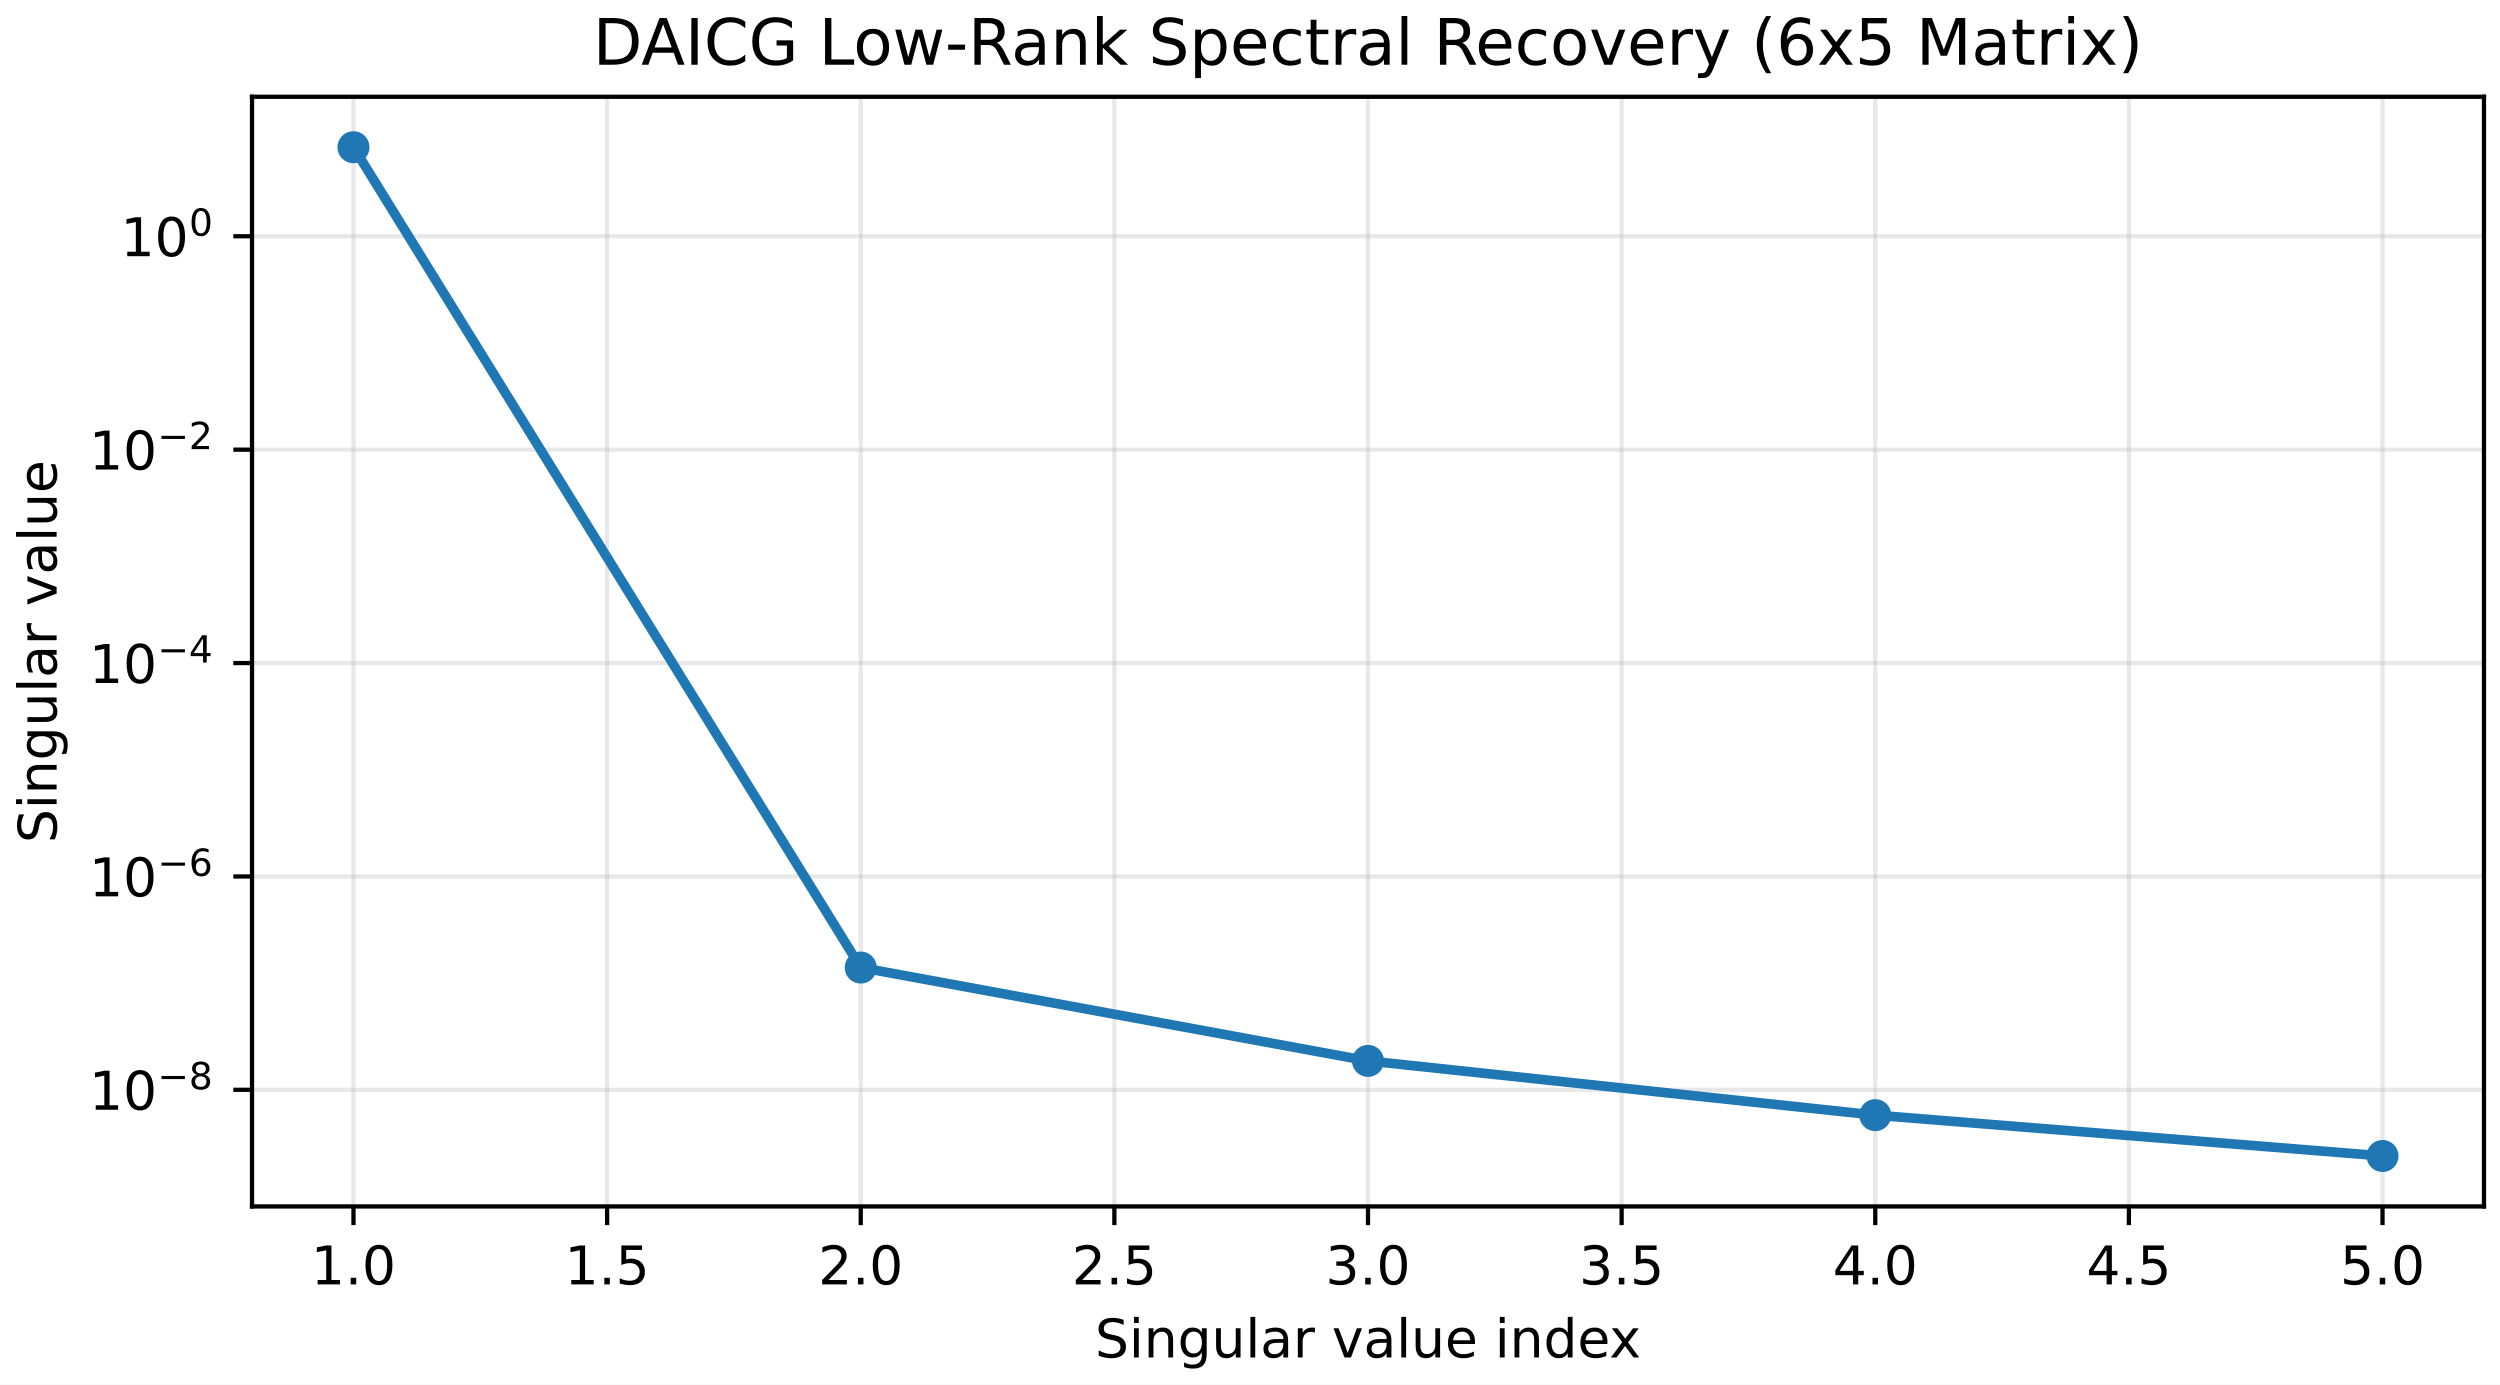
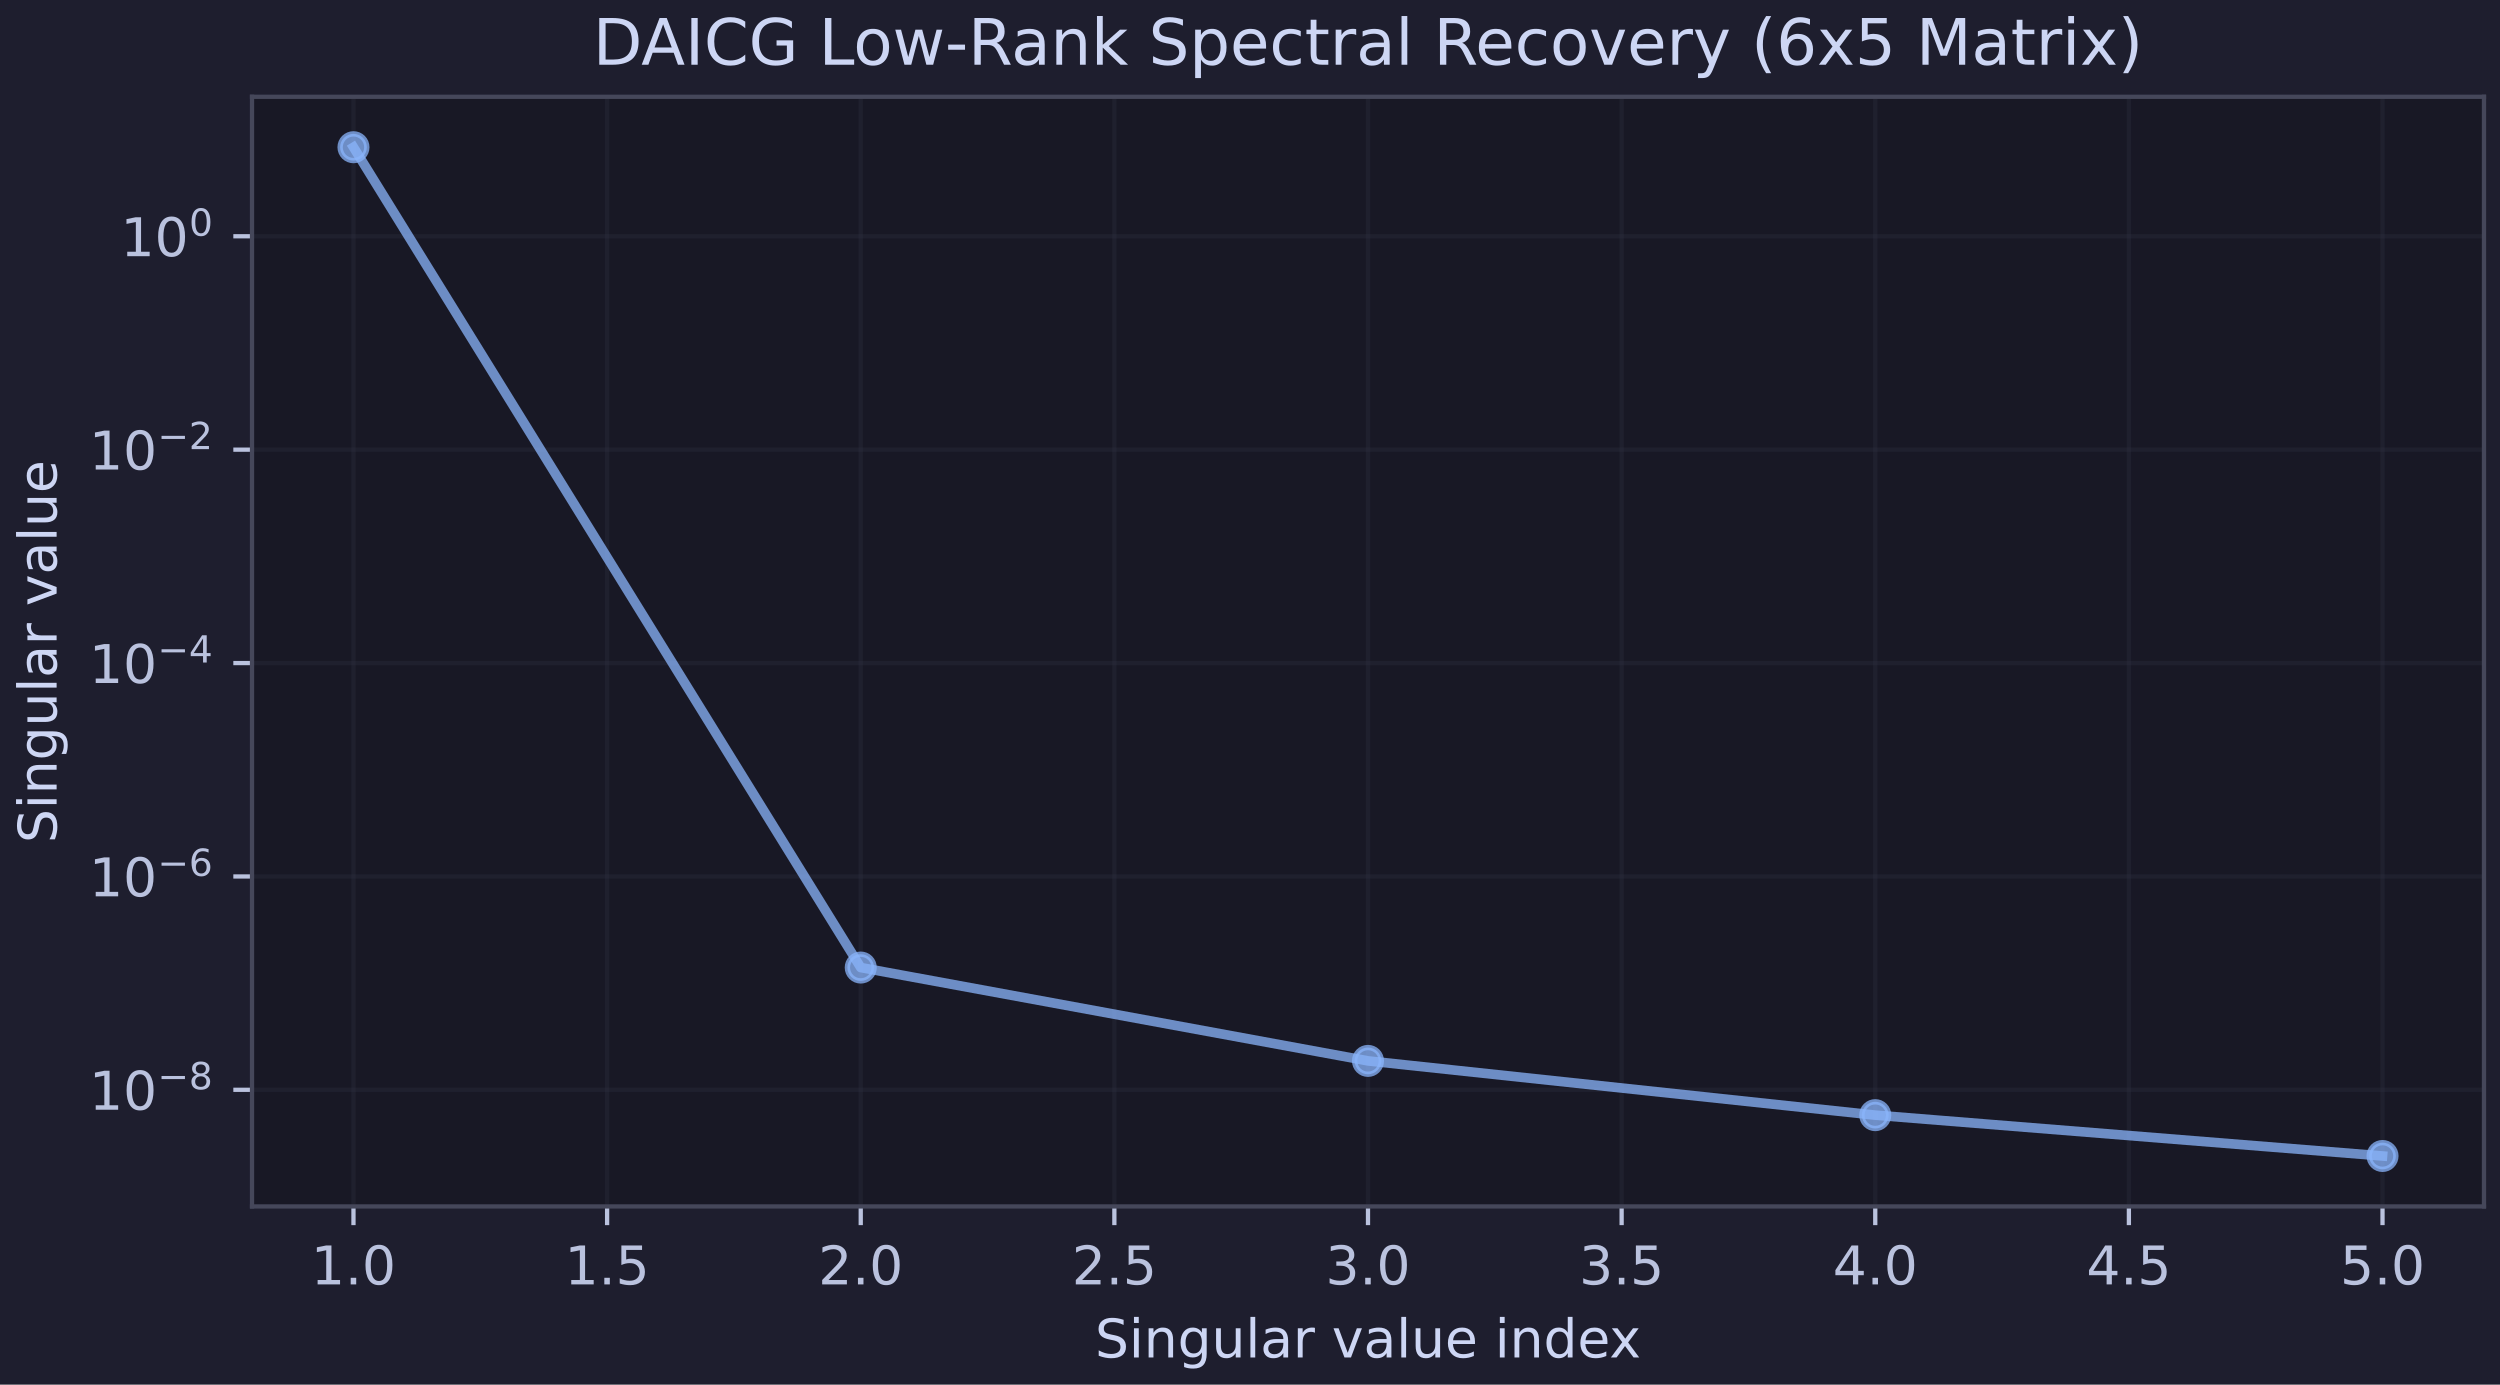
<svg xmlns="http://www.w3.org/2000/svg" xmlns:xlink="http://www.w3.org/1999/xlink" height="259.2pt" version="1.1" viewBox="0 0 468 259.2" width="468pt">
  <defs>
    <style type="text/css">*{stroke-linecap:butt;stroke-linejoin:round;}</style>
  </defs>
  <g id="figure_1">
    <g id="patch_1">
-       <path d="M 0 259.2  L 468 259.2  L 468 0  L 0 0  z " style="fill:#ffffff;" />
+       <path d="M 0 259.2  L 468 259.2  L 468 0  L 0 0  z " style="fill:#1e1e2e;" />
    </g>
    <g id="axes_1">
      <g id="patch_2">
-         <path d="M 47.178 225.844  L 465 225.844  L 465 18.118  L 47.178 18.118  z " style="fill:#ffffff;" />
+         <path d="M 47.178 225.844  L 465 225.844  L 465 18.118  L 47.178 18.118  z " style="fill:#181825;" />
      </g>
      <g id="matplotlib.axis_1">
        <g id="xtick_1">
          <g id="line2d_1">
-             <path clip-path="url(#p3e6b0ea0ad)" d="M 66.17 225.844  L 66.17 18.118  " style="fill:none;stroke:#b0b0b0;stroke-linecap:square;stroke-opacity:0.3;stroke-width:0.8;" />
+             <path clip-path="url(#pea6da56982)" d="M 66.17 225.844  L 66.17 18.118  " style="fill:none;stroke:#313244;stroke-linecap:square;stroke-opacity:0.3;stroke-width:0.8;" />
          </g>
          <g id="line2d_2">
            <defs>
-               <path d="M 0 0  L 0 3.5  " id="md3a3389618" style="stroke:#000000;stroke-width:0.8;" />
+               <path d="M 0 0  L 0 3.5  " id="m7e8aa4596f" style="stroke:#bac2de;stroke-width:0.8;" />
            </defs>
            <g>
-               <use style="stroke:#000000;stroke-width:0.8;" x="66.17" xlink:href="#md3a3389618" y="225.844" />
+               <use style="fill:#bac2de;stroke:#bac2de;stroke-width:0.8;" x="66.17" xlink:href="#m7e8aa4596f" y="225.844" />
            </g>
          </g>
          <g id="text_1">
-             <g transform="translate(58.21868 240.4419)scale(0.1 -0.1)">
+             <g style="fill:#bac2de;" transform="translate(58.21868 240.4419)scale(0.1 -0.1)">
              <defs>
                <path d="M 794 531  L 1825 531  L 1825 4091  L 703 3866  L 703 4441  L 1819 4666  L 2450 4666  L 2450 531  L 3481 531  L 3481 0  L 794 0  L 794 531  z " id="DejaVuSans-31" transform="scale(0.015625)" />
                <path d="M 684 794  L 1344 794  L 1344 0  L 684 0  L 684 794  z " id="DejaVuSans-2e" transform="scale(0.015625)" />
                <path d="M 2034 4250  Q 1547 4250 1301 3770  Q 1056 3291 1056 2328  Q 1056 1369 1301 889  Q 1547 409 2034 409  Q 2525 409 2770 889  Q 3016 1369 3016 2328  Q 3016 3291 2770 3770  Q 2525 4250 2034 4250  z M 2034 4750  Q 2819 4750 3233 4129  Q 3647 3509 3647 2328  Q 3647 1150 3233 529  Q 2819 -91 2034 -91  Q 1250 -91 836 529  Q 422 1150 422 2328  Q 422 3509 836 4129  Q 1250 4750 2034 4750  z " id="DejaVuSans-30" transform="scale(0.015625)" />
              </defs>
              <use xlink:href="#DejaVuSans-31" />
              <use x="63.623" xlink:href="#DejaVuSans-2e" />
              <use x="95.41" xlink:href="#DejaVuSans-30" />
            </g>
          </g>
        </g>
        <g id="xtick_2">
          <g id="line2d_3">
-             <path clip-path="url(#p3e6b0ea0ad)" d="M 113.65 225.844  L 113.65 18.118  " style="fill:none;stroke:#b0b0b0;stroke-linecap:square;stroke-opacity:0.3;stroke-width:0.8;" />
+             <path clip-path="url(#pea6da56982)" d="M 113.65 225.844  L 113.65 18.118  " style="fill:none;stroke:#313244;stroke-linecap:square;stroke-opacity:0.3;stroke-width:0.8;" />
          </g>
          <g id="line2d_4">
            <g>
-               <use style="stroke:#000000;stroke-width:0.8;" x="113.65" xlink:href="#md3a3389618" y="225.844" />
+               <use style="fill:#bac2de;stroke:#bac2de;stroke-width:0.8;" x="113.65" xlink:href="#m7e8aa4596f" y="225.844" />
            </g>
          </g>
          <g id="text_2">
-             <g transform="translate(105.6984 240.4419)scale(0.1 -0.1)">
+             <g style="fill:#bac2de;" transform="translate(105.6984 240.4419)scale(0.1 -0.1)">
              <defs>
                <path d="M 691 4666  L 3169 4666  L 3169 4134  L 1269 4134  L 1269 2991  Q 1406 3038 1543 3061  Q 1681 3084 1819 3084  Q 2600 3084 3056 2656  Q 3513 2228 3513 1497  Q 3513 744 3044 326  Q 2575 -91 1722 -91  Q 1428 -91 1123 -41  Q 819 9 494 109  L 494 744  Q 775 591 1075 516  Q 1375 441 1709 441  Q 2250 441 2565 725  Q 2881 1009 2881 1497  Q 2881 1984 2565 2268  Q 2250 2553 1709 2553  Q 1456 2553 1204 2497  Q 953 2441 691 2322  L 691 4666  z " id="DejaVuSans-35" transform="scale(0.015625)" />
              </defs>
              <use xlink:href="#DejaVuSans-31" />
              <use x="63.623" xlink:href="#DejaVuSans-2e" />
              <use x="95.41" xlink:href="#DejaVuSans-35" />
            </g>
          </g>
        </g>
        <g id="xtick_3">
          <g id="line2d_5">
-             <path clip-path="url(#p3e6b0ea0ad)" d="M 161.13 225.844  L 161.13 18.118  " style="fill:none;stroke:#b0b0b0;stroke-linecap:square;stroke-opacity:0.3;stroke-width:0.8;" />
+             <path clip-path="url(#pea6da56982)" d="M 161.13 225.844  L 161.13 18.118  " style="fill:none;stroke:#313244;stroke-linecap:square;stroke-opacity:0.3;stroke-width:0.8;" />
          </g>
          <g id="line2d_6">
            <g>
-               <use style="stroke:#000000;stroke-width:0.8;" x="161.13" xlink:href="#md3a3389618" y="225.844" />
+               <use style="fill:#bac2de;stroke:#bac2de;stroke-width:0.8;" x="161.13" xlink:href="#m7e8aa4596f" y="225.844" />
            </g>
          </g>
          <g id="text_3">
-             <g transform="translate(153.1781 240.4419)scale(0.1 -0.1)">
+             <g style="fill:#bac2de;" transform="translate(153.1781 240.4419)scale(0.1 -0.1)">
              <defs>
                <path d="M 1228 531  L 3431 531  L 3431 0  L 469 0  L 469 531  Q 828 903 1448 1529  Q 2069 2156 2228 2338  Q 2531 2678 2651 2914  Q 2772 3150 2772 3378  Q 2772 3750 2511 3984  Q 2250 4219 1831 4219  Q 1534 4219 1204 4116  Q 875 4013 500 3803  L 500 4441  Q 881 4594 1212 4672  Q 1544 4750 1819 4750  Q 2544 4750 2975 4387  Q 3406 4025 3406 3419  Q 3406 3131 3298 2873  Q 3191 2616 2906 2266  Q 2828 2175 2409 1742  Q 1991 1309 1228 531  z " id="DejaVuSans-32" transform="scale(0.015625)" />
              </defs>
              <use xlink:href="#DejaVuSans-32" />
              <use x="63.623" xlink:href="#DejaVuSans-2e" />
              <use x="95.41" xlink:href="#DejaVuSans-30" />
            </g>
          </g>
        </g>
        <g id="xtick_4">
          <g id="line2d_7">
-             <path clip-path="url(#p3e6b0ea0ad)" d="M 208.609 225.844  L 208.609 18.118  " style="fill:none;stroke:#b0b0b0;stroke-linecap:square;stroke-opacity:0.3;stroke-width:0.8;" />
+             <path clip-path="url(#pea6da56982)" d="M 208.609 225.844  L 208.609 18.118  " style="fill:none;stroke:#313244;stroke-linecap:square;stroke-opacity:0.3;stroke-width:0.8;" />
          </g>
          <g id="line2d_8">
            <g>
-               <use style="stroke:#000000;stroke-width:0.8;" x="208.609" xlink:href="#md3a3389618" y="225.844" />
+               <use style="fill:#bac2de;stroke:#bac2de;stroke-width:0.8;" x="208.609" xlink:href="#m7e8aa4596f" y="225.844" />
            </g>
          </g>
          <g id="text_4">
-             <g transform="translate(200.6578 240.4419)scale(0.1 -0.1)">
+             <g style="fill:#bac2de;" transform="translate(200.6578 240.4419)scale(0.1 -0.1)">
              <use xlink:href="#DejaVuSans-32" />
              <use x="63.623" xlink:href="#DejaVuSans-2e" />
              <use x="95.41" xlink:href="#DejaVuSans-35" />
            </g>
          </g>
        </g>
        <g id="xtick_5">
          <g id="line2d_9">
-             <path clip-path="url(#p3e6b0ea0ad)" d="M 256.089 225.844  L 256.089 18.118  " style="fill:none;stroke:#b0b0b0;stroke-linecap:square;stroke-opacity:0.3;stroke-width:0.8;" />
+             <path clip-path="url(#pea6da56982)" d="M 256.089 225.844  L 256.089 18.118  " style="fill:none;stroke:#313244;stroke-linecap:square;stroke-opacity:0.3;stroke-width:0.8;" />
          </g>
          <g id="line2d_10">
            <g>
-               <use style="stroke:#000000;stroke-width:0.8;" x="256.089" xlink:href="#md3a3389618" y="225.844" />
+               <use style="fill:#bac2de;stroke:#bac2de;stroke-width:0.8;" x="256.089" xlink:href="#m7e8aa4596f" y="225.844" />
            </g>
          </g>
          <g id="text_5">
-             <g transform="translate(248.1375 240.4419)scale(0.1 -0.1)">
+             <g style="fill:#bac2de;" transform="translate(248.1375 240.4419)scale(0.1 -0.1)">
              <defs>
                <path d="M 2597 2516  Q 3050 2419 3304 2112  Q 3559 1806 3559 1356  Q 3559 666 3084 287  Q 2609 -91 1734 -91  Q 1441 -91 1130 -33  Q 819 25 488 141  L 488 750  Q 750 597 1062 519  Q 1375 441 1716 441  Q 2309 441 2620 675  Q 2931 909 2931 1356  Q 2931 1769 2642 2001  Q 2353 2234 1838 2234  L 1294 2234  L 1294 2753  L 1863 2753  Q 2328 2753 2575 2939  Q 2822 3125 2822 3475  Q 2822 3834 2567 4026  Q 2313 4219 1838 4219  Q 1578 4219 1281 4162  Q 984 4106 628 3988  L 628 4550  Q 988 4650 1302 4700  Q 1616 4750 1894 4750  Q 2613 4750 3031 4423  Q 3450 4097 3450 3541  Q 3450 3153 3228 2886  Q 3006 2619 2597 2516  z " id="DejaVuSans-33" transform="scale(0.015625)" />
              </defs>
              <use xlink:href="#DejaVuSans-33" />
              <use x="63.623" xlink:href="#DejaVuSans-2e" />
              <use x="95.41" xlink:href="#DejaVuSans-30" />
            </g>
          </g>
        </g>
        <g id="xtick_6">
          <g id="line2d_11">
-             <path clip-path="url(#p3e6b0ea0ad)" d="M 303.569 225.844  L 303.569 18.118  " style="fill:none;stroke:#b0b0b0;stroke-linecap:square;stroke-opacity:0.3;stroke-width:0.8;" />
+             <path clip-path="url(#pea6da56982)" d="M 303.569 225.844  L 303.569 18.118  " style="fill:none;stroke:#313244;stroke-linecap:square;stroke-opacity:0.3;stroke-width:0.8;" />
          </g>
          <g id="line2d_12">
            <g>
-               <use style="stroke:#000000;stroke-width:0.8;" x="303.569" xlink:href="#md3a3389618" y="225.844" />
+               <use style="fill:#bac2de;stroke:#bac2de;stroke-width:0.8;" x="303.569" xlink:href="#m7e8aa4596f" y="225.844" />
            </g>
          </g>
          <g id="text_6">
-             <g transform="translate(295.6172 240.4419)scale(0.1 -0.1)">
+             <g style="fill:#bac2de;" transform="translate(295.6172 240.4419)scale(0.1 -0.1)">
              <use xlink:href="#DejaVuSans-33" />
              <use x="63.623" xlink:href="#DejaVuSans-2e" />
              <use x="95.41" xlink:href="#DejaVuSans-35" />
            </g>
          </g>
        </g>
        <g id="xtick_7">
          <g id="line2d_13">
-             <path clip-path="url(#p3e6b0ea0ad)" d="M 351.048 225.844  L 351.048 18.118  " style="fill:none;stroke:#b0b0b0;stroke-linecap:square;stroke-opacity:0.3;stroke-width:0.8;" />
+             <path clip-path="url(#pea6da56982)" d="M 351.048 225.844  L 351.048 18.118  " style="fill:none;stroke:#313244;stroke-linecap:square;stroke-opacity:0.3;stroke-width:0.8;" />
          </g>
          <g id="line2d_14">
            <g>
-               <use style="stroke:#000000;stroke-width:0.8;" x="351.048" xlink:href="#md3a3389618" y="225.844" />
+               <use style="fill:#bac2de;stroke:#bac2de;stroke-width:0.8;" x="351.048" xlink:href="#m7e8aa4596f" y="225.844" />
            </g>
          </g>
          <g id="text_7">
-             <g transform="translate(343.0969 240.4419)scale(0.1 -0.1)">
+             <g style="fill:#bac2de;" transform="translate(343.0969 240.4419)scale(0.1 -0.1)">
              <defs>
                <path d="M 2419 4116  L 825 1625  L 2419 1625  L 2419 4116  z M 2253 4666  L 3047 4666  L 3047 1625  L 3713 1625  L 3713 1100  L 3047 1100  L 3047 0  L 2419 0  L 2419 1100  L 313 1100  L 313 1709  L 2253 4666  z " id="DejaVuSans-34" transform="scale(0.015625)" />
              </defs>
              <use xlink:href="#DejaVuSans-34" />
              <use x="63.623" xlink:href="#DejaVuSans-2e" />
              <use x="95.41" xlink:href="#DejaVuSans-30" />
            </g>
          </g>
        </g>
        <g id="xtick_8">
          <g id="line2d_15">
-             <path clip-path="url(#p3e6b0ea0ad)" d="M 398.528 225.844  L 398.528 18.118  " style="fill:none;stroke:#b0b0b0;stroke-linecap:square;stroke-opacity:0.3;stroke-width:0.8;" />
+             <path clip-path="url(#pea6da56982)" d="M 398.528 225.844  L 398.528 18.118  " style="fill:none;stroke:#313244;stroke-linecap:square;stroke-opacity:0.3;stroke-width:0.8;" />
          </g>
          <g id="line2d_16">
            <g>
-               <use style="stroke:#000000;stroke-width:0.8;" x="398.528" xlink:href="#md3a3389618" y="225.844" />
+               <use style="fill:#bac2de;stroke:#bac2de;stroke-width:0.8;" x="398.528" xlink:href="#m7e8aa4596f" y="225.844" />
            </g>
          </g>
          <g id="text_8">
-             <g transform="translate(390.5766 240.4419)scale(0.1 -0.1)">
+             <g style="fill:#bac2de;" transform="translate(390.5766 240.4419)scale(0.1 -0.1)">
              <use xlink:href="#DejaVuSans-34" />
              <use x="63.623" xlink:href="#DejaVuSans-2e" />
              <use x="95.41" xlink:href="#DejaVuSans-35" />
            </g>
          </g>
        </g>
        <g id="xtick_9">
          <g id="line2d_17">
-             <path clip-path="url(#p3e6b0ea0ad)" d="M 446.008 225.844  L 446.008 18.118  " style="fill:none;stroke:#b0b0b0;stroke-linecap:square;stroke-opacity:0.3;stroke-width:0.8;" />
+             <path clip-path="url(#pea6da56982)" d="M 446.008 225.844  L 446.008 18.118  " style="fill:none;stroke:#313244;stroke-linecap:square;stroke-opacity:0.3;stroke-width:0.8;" />
          </g>
          <g id="line2d_18">
            <g>
-               <use style="stroke:#000000;stroke-width:0.8;" x="446.008" xlink:href="#md3a3389618" y="225.844" />
+               <use style="fill:#bac2de;stroke:#bac2de;stroke-width:0.8;" x="446.008" xlink:href="#m7e8aa4596f" y="225.844" />
            </g>
          </g>
          <g id="text_9">
-             <g transform="translate(438.0563 240.4419)scale(0.1 -0.1)">
+             <g style="fill:#bac2de;" transform="translate(438.0563 240.4419)scale(0.1 -0.1)">
              <use xlink:href="#DejaVuSans-35" />
              <use x="63.623" xlink:href="#DejaVuSans-2e" />
              <use x="95.41" xlink:href="#DejaVuSans-30" />
            </g>
          </g>
        </g>
        <g id="text_10">
-           <g transform="translate(204.9891 254.1201)scale(0.1 -0.1)">
+           <g style="fill:#cdd6f4;" transform="translate(204.9891 254.1201)scale(0.1 -0.1)">
            <defs>
              <path d="M 3425 4513  L 3425 3897  Q 3066 4069 2747 4153  Q 2428 4238 2131 4238  Q 1616 4238 1336 4038  Q 1056 3838 1056 3469  Q 1056 3159 1242 3001  Q 1428 2844 1947 2747  L 2328 2669  Q 3034 2534 3370 2195  Q 3706 1856 3706 1288  Q 3706 609 3251 259  Q 2797 -91 1919 -91  Q 1588 -91 1214 -16  Q 841 59 441 206  L 441 856  Q 825 641 1194 531  Q 1563 422 1919 422  Q 2459 422 2753 634  Q 3047 847 3047 1241  Q 3047 1584 2836 1778  Q 2625 1972 2144 2069  L 1759 2144  Q 1053 2284 737 2584  Q 422 2884 422 3419  Q 422 4038 858 4394  Q 1294 4750 2059 4750  Q 2388 4750 2728 4690  Q 3069 4631 3425 4513  z " id="DejaVuSans-53" transform="scale(0.015625)" />
              <path d="M 603 3500  L 1178 3500  L 1178 0  L 603 0  L 603 3500  z M 603 4863  L 1178 4863  L 1178 4134  L 603 4134  L 603 4863  z " id="DejaVuSans-69" transform="scale(0.015625)" />
              <path d="M 3513 2113  L 3513 0  L 2938 0  L 2938 2094  Q 2938 2591 2744 2837  Q 2550 3084 2163 3084  Q 1697 3084 1428 2787  Q 1159 2491 1159 1978  L 1159 0  L 581 0  L 581 3500  L 1159 3500  L 1159 2956  Q 1366 3272 1645 3428  Q 1925 3584 2291 3584  Q 2894 3584 3203 3211  Q 3513 2838 3513 2113  z " id="DejaVuSans-6e" transform="scale(0.015625)" />
              <path d="M 2906 1791  Q 2906 2416 2648 2759  Q 2391 3103 1925 3103  Q 1463 3103 1205 2759  Q 947 2416 947 1791  Q 947 1169 1205 825  Q 1463 481 1925 481  Q 2391 481 2648 825  Q 2906 1169 2906 1791  z M 3481 434  Q 3481 -459 3084 -895  Q 2688 -1331 1869 -1331  Q 1566 -1331 1297 -1286  Q 1028 -1241 775 -1147  L 775 -588  Q 1028 -725 1275 -790  Q 1522 -856 1778 -856  Q 2344 -856 2625 -561  Q 2906 -266 2906 331  L 2906 616  Q 2728 306 2450 153  Q 2172 0 1784 0  Q 1141 0 747 490  Q 353 981 353 1791  Q 353 2603 747 3093  Q 1141 3584 1784 3584  Q 2172 3584 2450 3431  Q 2728 3278 2906 2969  L 2906 3500  L 3481 3500  L 3481 434  z " id="DejaVuSans-67" transform="scale(0.015625)" />
              <path d="M 544 1381  L 544 3500  L 1119 3500  L 1119 1403  Q 1119 906 1312 657  Q 1506 409 1894 409  Q 2359 409 2629 706  Q 2900 1003 2900 1516  L 2900 3500  L 3475 3500  L 3475 0  L 2900 0  L 2900 538  Q 2691 219 2414 64  Q 2138 -91 1772 -91  Q 1169 -91 856 284  Q 544 659 544 1381  z M 1991 3584  L 1991 3584  z " id="DejaVuSans-75" transform="scale(0.015625)" />
              <path d="M 603 4863  L 1178 4863  L 1178 0  L 603 0  L 603 4863  z " id="DejaVuSans-6c" transform="scale(0.015625)" />
              <path d="M 2194 1759  Q 1497 1759 1228 1600  Q 959 1441 959 1056  Q 959 750 1161 570  Q 1363 391 1709 391  Q 2188 391 2477 730  Q 2766 1069 2766 1631  L 2766 1759  L 2194 1759  z M 3341 1997  L 3341 0  L 2766 0  L 2766 531  Q 2569 213 2275 61  Q 1981 -91 1556 -91  Q 1019 -91 701 211  Q 384 513 384 1019  Q 384 1609 779 1909  Q 1175 2209 1959 2209  L 2766 2209  L 2766 2266  Q 2766 2663 2505 2880  Q 2244 3097 1772 3097  Q 1472 3097 1187 3025  Q 903 2953 641 2809  L 641 3341  Q 956 3463 1253 3523  Q 1550 3584 1831 3584  Q 2591 3584 2966 3190  Q 3341 2797 3341 1997  z " id="DejaVuSans-61" transform="scale(0.015625)" />
              <path d="M 2631 2963  Q 2534 3019 2420 3045  Q 2306 3072 2169 3072  Q 1681 3072 1420 2755  Q 1159 2438 1159 1844  L 1159 0  L 581 0  L 581 3500  L 1159 3500  L 1159 2956  Q 1341 3275 1631 3429  Q 1922 3584 2338 3584  Q 2397 3584 2469 3576  Q 2541 3569 2628 3553  L 2631 2963  z " id="DejaVuSans-72" transform="scale(0.015625)" />
              <path id="DejaVuSans-20" transform="scale(0.015625)" />
              <path d="M 191 3500  L 800 3500  L 1894 563  L 2988 3500  L 3597 3500  L 2284 0  L 1503 0  L 191 3500  z " id="DejaVuSans-76" transform="scale(0.015625)" />
              <path d="M 3597 1894  L 3597 1613  L 953 1613  Q 991 1019 1311 708  Q 1631 397 2203 397  Q 2534 397 2845 478  Q 3156 559 3463 722  L 3463 178  Q 3153 47 2828 -22  Q 2503 -91 2169 -91  Q 1331 -91 842 396  Q 353 884 353 1716  Q 353 2575 817 3079  Q 1281 3584 2069 3584  Q 2775 3584 3186 3129  Q 3597 2675 3597 1894  z M 3022 2063  Q 3016 2534 2758 2815  Q 2500 3097 2075 3097  Q 1594 3097 1305 2825  Q 1016 2553 972 2059  L 3022 2063  z " id="DejaVuSans-65" transform="scale(0.015625)" />
              <path d="M 2906 2969  L 2906 4863  L 3481 4863  L 3481 0  L 2906 0  L 2906 525  Q 2725 213 2448 61  Q 2172 -91 1784 -91  Q 1150 -91 751 415  Q 353 922 353 1747  Q 353 2572 751 3078  Q 1150 3584 1784 3584  Q 2172 3584 2448 3432  Q 2725 3281 2906 2969  z M 947 1747  Q 947 1113 1208 752  Q 1469 391 1925 391  Q 2381 391 2643 752  Q 2906 1113 2906 1747  Q 2906 2381 2643 2742  Q 2381 3103 1925 3103  Q 1469 3103 1208 2742  Q 947 2381 947 1747  z " id="DejaVuSans-64" transform="scale(0.015625)" />
              <path d="M 3513 3500  L 2247 1797  L 3578 0  L 2900 0  L 1881 1375  L 863 0  L 184 0  L 1544 1831  L 300 3500  L 978 3500  L 1906 2253  L 2834 3500  L 3513 3500  z " id="DejaVuSans-78" transform="scale(0.015625)" />
            </defs>
            <use xlink:href="#DejaVuSans-53" />
            <use x="63.477" xlink:href="#DejaVuSans-69" />
            <use x="91.26" xlink:href="#DejaVuSans-6e" />
            <use x="154.639" xlink:href="#DejaVuSans-67" />
            <use x="218.115" xlink:href="#DejaVuSans-75" />
            <use x="281.494" xlink:href="#DejaVuSans-6c" />
            <use x="309.277" xlink:href="#DejaVuSans-61" />
            <use x="370.557" xlink:href="#DejaVuSans-72" />
            <use x="411.67" xlink:href="#DejaVuSans-20" />
            <use x="443.457" xlink:href="#DejaVuSans-76" />
            <use x="502.637" xlink:href="#DejaVuSans-61" />
            <use x="563.916" xlink:href="#DejaVuSans-6c" />
            <use x="591.699" xlink:href="#DejaVuSans-75" />
            <use x="655.078" xlink:href="#DejaVuSans-65" />
            <use x="716.602" xlink:href="#DejaVuSans-20" />
            <use x="748.389" xlink:href="#DejaVuSans-69" />
            <use x="776.172" xlink:href="#DejaVuSans-6e" />
            <use x="839.551" xlink:href="#DejaVuSans-64" />
            <use x="903.027" xlink:href="#DejaVuSans-65" />
            <use x="962.801" xlink:href="#DejaVuSans-78" />
          </g>
        </g>
      </g>
      <g id="matplotlib.axis_2">
        <g id="ytick_1">
          <g id="line2d_19">
-             <path clip-path="url(#p3e6b0ea0ad)" d="M 47.178 204.015  L 465 204.015  " style="fill:none;stroke:#b0b0b0;stroke-linecap:square;stroke-opacity:0.3;stroke-width:0.8;" />
+             <path clip-path="url(#pea6da56982)" d="M 47.178 204.015  L 465 204.015  " style="fill:none;stroke:#313244;stroke-linecap:square;stroke-opacity:0.3;stroke-width:0.8;" />
          </g>
          <g id="line2d_20">
            <defs>
-               <path d="M 0 0  L -3.5 0  " id="m072f21d6e0" style="stroke:#000000;stroke-width:0.8;" />
+               <path d="M 0 0  L -3.5 0  " id="m72c67e61ff" style="stroke:#bac2de;stroke-width:0.8;" />
            </defs>
            <g>
-               <use style="stroke:#000000;stroke-width:0.8;" x="47.178" xlink:href="#m072f21d6e0" y="204.015" />
+               <use style="fill:#bac2de;stroke:#bac2de;stroke-width:0.8;" x="47.178" xlink:href="#m72c67e61ff" y="204.015" />
            </g>
          </g>
          <g id="text_11">
-             <g transform="translate(16.67836 207.814)scale(0.1 -0.1)">
+             <g style="fill:#bac2de;" transform="translate(16.67836 207.814)scale(0.1 -0.1)">
              <defs>
                <path d="M 678 2272  L 4684 2272  L 4684 1741  L 678 1741  L 678 2272  z " id="DejaVuSans-2212" transform="scale(0.015625)" />
                <path d="M 2034 2216  Q 1584 2216 1326 1975  Q 1069 1734 1069 1313  Q 1069 891 1326 650  Q 1584 409 2034 409  Q 2484 409 2743 651  Q 3003 894 3003 1313  Q 3003 1734 2745 1975  Q 2488 2216 2034 2216  z M 1403 2484  Q 997 2584 770 2862  Q 544 3141 544 3541  Q 544 4100 942 4425  Q 1341 4750 2034 4750  Q 2731 4750 3128 4425  Q 3525 4100 3525 3541  Q 3525 3141 3298 2862  Q 3072 2584 2669 2484  Q 3125 2378 3379 2068  Q 3634 1759 3634 1313  Q 3634 634 3220 271  Q 2806 -91 2034 -91  Q 1263 -91 848 271  Q 434 634 434 1313  Q 434 1759 690 2068  Q 947 2378 1403 2484  z M 1172 3481  Q 1172 3119 1398 2916  Q 1625 2713 2034 2713  Q 2441 2713 2670 2916  Q 2900 3119 2900 3481  Q 2900 3844 2670 4047  Q 2441 4250 2034 4250  Q 1625 4250 1398 4047  Q 1172 3844 1172 3481  z " id="DejaVuSans-38" transform="scale(0.015625)" />
              </defs>
              <use transform="translate(0 0.765625)" xlink:href="#DejaVuSans-31" />
              <use transform="translate(63.62305 0.765625)" xlink:href="#DejaVuSans-30" />
              <use transform="translate(128.2031 39.04688)scale(0.7)" xlink:href="#DejaVuSans-2212" />
              <use transform="translate(186.8555 39.04688)scale(0.7)" xlink:href="#DejaVuSans-38" />
            </g>
          </g>
        </g>
        <g id="ytick_2">
          <g id="line2d_21">
-             <path clip-path="url(#p3e6b0ea0ad)" d="M 47.178 164.07  L 465 164.07  " style="fill:none;stroke:#b0b0b0;stroke-linecap:square;stroke-opacity:0.3;stroke-width:0.8;" />
+             <path clip-path="url(#pea6da56982)" d="M 47.178 164.07  L 465 164.07  " style="fill:none;stroke:#313244;stroke-linecap:square;stroke-opacity:0.3;stroke-width:0.8;" />
          </g>
          <g id="line2d_22">
            <g>
-               <use style="stroke:#000000;stroke-width:0.8;" x="47.178" xlink:href="#m072f21d6e0" y="164.07" />
+               <use style="fill:#bac2de;stroke:#bac2de;stroke-width:0.8;" x="47.178" xlink:href="#m72c67e61ff" y="164.07" />
            </g>
          </g>
          <g id="text_12">
-             <g transform="translate(16.67836 167.8689)scale(0.1 -0.1)">
+             <g style="fill:#bac2de;" transform="translate(16.67836 167.8689)scale(0.1 -0.1)">
              <defs>
                <path d="M 2113 2584  Q 1688 2584 1439 2293  Q 1191 2003 1191 1497  Q 1191 994 1439 701  Q 1688 409 2113 409  Q 2538 409 2786 701  Q 3034 994 3034 1497  Q 3034 2003 2786 2293  Q 2538 2584 2113 2584  z M 3366 4563  L 3366 3988  Q 3128 4100 2886 4159  Q 2644 4219 2406 4219  Q 1781 4219 1451 3797  Q 1122 3375 1075 2522  Q 1259 2794 1537 2939  Q 1816 3084 2150 3084  Q 2853 3084 3261 2657  Q 3669 2231 3669 1497  Q 3669 778 3244 343  Q 2819 -91 2113 -91  Q 1303 -91 875 529  Q 447 1150 447 2328  Q 447 3434 972 4092  Q 1497 4750 2381 4750  Q 2619 4750 2861 4703  Q 3103 4656 3366 4563  z " id="DejaVuSans-36" transform="scale(0.015625)" />
              </defs>
              <use transform="translate(0 0.765625)" xlink:href="#DejaVuSans-31" />
              <use transform="translate(63.62305 0.765625)" xlink:href="#DejaVuSans-30" />
              <use transform="translate(128.2031 39.04688)scale(0.7)" xlink:href="#DejaVuSans-2212" />
              <use transform="translate(186.8555 39.04688)scale(0.7)" xlink:href="#DejaVuSans-36" />
            </g>
          </g>
        </g>
        <g id="ytick_3">
          <g id="line2d_23">
-             <path clip-path="url(#p3e6b0ea0ad)" d="M 47.178 124.125  L 465 124.125  " style="fill:none;stroke:#b0b0b0;stroke-linecap:square;stroke-opacity:0.3;stroke-width:0.8;" />
+             <path clip-path="url(#pea6da56982)" d="M 47.178 124.125  L 465 124.125  " style="fill:none;stroke:#313244;stroke-linecap:square;stroke-opacity:0.3;stroke-width:0.8;" />
          </g>
          <g id="line2d_24">
            <g>
-               <use style="stroke:#000000;stroke-width:0.8;" x="47.178" xlink:href="#m072f21d6e0" y="124.125" />
+               <use style="fill:#bac2de;stroke:#bac2de;stroke-width:0.8;" x="47.178" xlink:href="#m72c67e61ff" y="124.125" />
            </g>
          </g>
          <g id="text_13">
-             <g transform="translate(16.67836 127.9237)scale(0.1 -0.1)">
+             <g style="fill:#bac2de;" transform="translate(16.67836 127.9237)scale(0.1 -0.1)">
              <use transform="translate(0 0.684375)" xlink:href="#DejaVuSans-31" />
              <use transform="translate(63.62305 0.684375)" xlink:href="#DejaVuSans-30" />
              <use transform="translate(128.2031 38.96563)scale(0.7)" xlink:href="#DejaVuSans-2212" />
              <use transform="translate(186.8555 38.96563)scale(0.7)" xlink:href="#DejaVuSans-34" />
            </g>
          </g>
        </g>
        <g id="ytick_4">
          <g id="line2d_25">
-             <path clip-path="url(#p3e6b0ea0ad)" d="M 47.178 84.179  L 465 84.179  " style="fill:none;stroke:#b0b0b0;stroke-linecap:square;stroke-opacity:0.3;stroke-width:0.8;" />
+             <path clip-path="url(#pea6da56982)" d="M 47.178 84.179  L 465 84.179  " style="fill:none;stroke:#313244;stroke-linecap:square;stroke-opacity:0.3;stroke-width:0.8;" />
          </g>
          <g id="line2d_26">
            <g>
-               <use style="stroke:#000000;stroke-width:0.8;" x="47.178" xlink:href="#m072f21d6e0" y="84.179" />
+               <use style="fill:#bac2de;stroke:#bac2de;stroke-width:0.8;" x="47.178" xlink:href="#m72c67e61ff" y="84.179" />
            </g>
          </g>
          <g id="text_14">
-             <g transform="translate(16.67836 87.97862)scale(0.1 -0.1)">
+             <g style="fill:#bac2de;" transform="translate(16.67836 87.97862)scale(0.1 -0.1)">
              <use transform="translate(0 0.765625)" xlink:href="#DejaVuSans-31" />
              <use transform="translate(63.62305 0.765625)" xlink:href="#DejaVuSans-30" />
              <use transform="translate(128.2031 39.04688)scale(0.7)" xlink:href="#DejaVuSans-2212" />
              <use transform="translate(186.8555 39.04688)scale(0.7)" xlink:href="#DejaVuSans-32" />
            </g>
          </g>
        </g>
        <g id="ytick_5">
          <g id="line2d_27">
-             <path clip-path="url(#p3e6b0ea0ad)" d="M 47.178 44.234  L 465 44.234  " style="fill:none;stroke:#b0b0b0;stroke-linecap:square;stroke-opacity:0.3;stroke-width:0.8;" />
+             <path clip-path="url(#pea6da56982)" d="M 47.178 44.234  L 465 44.234  " style="fill:none;stroke:#313244;stroke-linecap:square;stroke-opacity:0.3;stroke-width:0.8;" />
          </g>
          <g id="line2d_28">
            <g>
-               <use style="stroke:#000000;stroke-width:0.8;" x="47.178" xlink:href="#m072f21d6e0" y="44.234" />
+               <use style="fill:#bac2de;stroke:#bac2de;stroke-width:0.8;" x="47.178" xlink:href="#m72c67e61ff" y="44.234" />
            </g>
          </g>
          <g id="text_15">
-             <g transform="translate(22.57837 48.0335)scale(0.1 -0.1)">
+             <g style="fill:#bac2de;" transform="translate(22.57837 48.0335)scale(0.1 -0.1)">
              <use transform="translate(0 0.765625)" xlink:href="#DejaVuSans-31" />
              <use transform="translate(63.62305 0.765625)" xlink:href="#DejaVuSans-30" />
              <use transform="translate(128.2031 39.04688)scale(0.7)" xlink:href="#DejaVuSans-30" />
            </g>
          </g>
        </g>
        <g id="text_16">
-           <g transform="translate(10.59868 157.8114)rotate(-90)scale(0.1 -0.1)">
+           <g style="fill:#cdd6f4;" transform="translate(10.59868 157.8114)rotate(-90)scale(0.1 -0.1)">
            <use xlink:href="#DejaVuSans-53" />
            <use x="63.477" xlink:href="#DejaVuSans-69" />
            <use x="91.26" xlink:href="#DejaVuSans-6e" />
            <use x="154.639" xlink:href="#DejaVuSans-67" />
            <use x="218.115" xlink:href="#DejaVuSans-75" />
            <use x="281.494" xlink:href="#DejaVuSans-6c" />
            <use x="309.277" xlink:href="#DejaVuSans-61" />
            <use x="370.557" xlink:href="#DejaVuSans-72" />
            <use x="411.67" xlink:href="#DejaVuSans-20" />
            <use x="443.457" xlink:href="#DejaVuSans-76" />
            <use x="502.637" xlink:href="#DejaVuSans-61" />
            <use x="563.916" xlink:href="#DejaVuSans-6c" />
            <use x="591.699" xlink:href="#DejaVuSans-75" />
            <use x="655.078" xlink:href="#DejaVuSans-65" />
          </g>
        </g>
      </g>
      <g id="line2d_29">
-         <path clip-path="url(#p3e6b0ea0ad)" d="M 66.17 27.56  L 161.13 181.126  L 256.089 198.601  L 351.048 208.756  L 446.008 216.401  " style="fill:none;stroke:#1f77b4;stroke-linecap:square;stroke-width:1.8;" />
+         <path clip-path="url(#pea6da56982)" d="M 66.17 27.56  L 161.13 181.126  L 256.089 198.601  L 351.048 208.756  L 446.008 216.401  " style="fill:none;stroke:#89b4fa;stroke-linecap:square;stroke-opacity:0.75;stroke-width:1.8;" />
        <defs>
-           <path d="M 0 2.5  C 0.663 2.5 1.299 2.237 1.768 1.768  C 2.237 1.299 2.5 0.663 2.5 0  C 2.5 -0.663 2.237 -1.299 1.768 -1.768  C 1.299 -2.237 0.663 -2.5 0 -2.5  C -0.663 -2.5 -1.299 -2.237 -1.768 -1.768  C -2.237 -1.299 -2.5 -0.663 -2.5 0  C -2.5 0.663 -2.237 1.299 -1.768 1.768  C -1.299 2.237 -0.663 2.5 0 2.5  z " id="md06b6c4ed7" style="stroke:#1f77b4;" />
+           <path d="M 0 2.5  C 0.663 2.5 1.299 2.237 1.768 1.768  C 2.237 1.299 2.5 0.663 2.5 0  C 2.5 -0.663 2.237 -1.299 1.768 -1.768  C 1.299 -2.237 0.663 -2.5 0 -2.5  C -0.663 -2.5 -1.299 -2.237 -1.768 -1.768  C -2.237 -1.299 -2.5 -0.663 -2.5 0  C -2.5 0.663 -2.237 1.299 -1.768 1.768  C -1.299 2.237 -0.663 2.5 0 2.5  z " id="m0ba5d1448c" style="stroke:#89b4fa;stroke-opacity:0.75;" />
        </defs>
-         <g clip-path="url(#p3e6b0ea0ad)">
-           <use style="fill:#1f77b4;stroke:#1f77b4;" x="66.17" xlink:href="#md06b6c4ed7" y="27.56" />
-           <use style="fill:#1f77b4;stroke:#1f77b4;" x="161.13" xlink:href="#md06b6c4ed7" y="181.126" />
-           <use style="fill:#1f77b4;stroke:#1f77b4;" x="256.089" xlink:href="#md06b6c4ed7" y="198.601" />
-           <use style="fill:#1f77b4;stroke:#1f77b4;" x="351.048" xlink:href="#md06b6c4ed7" y="208.756" />
-           <use style="fill:#1f77b4;stroke:#1f77b4;" x="446.008" xlink:href="#md06b6c4ed7" y="216.401" />
+         <g clip-path="url(#pea6da56982)">
+           <use style="fill:#89b4fa;fill-opacity:0.75;stroke:#89b4fa;stroke-opacity:0.75;" x="66.17" xlink:href="#m0ba5d1448c" y="27.56" />
+           <use style="fill:#89b4fa;fill-opacity:0.75;stroke:#89b4fa;stroke-opacity:0.75;" x="161.13" xlink:href="#m0ba5d1448c" y="181.126" />
+           <use style="fill:#89b4fa;fill-opacity:0.75;stroke:#89b4fa;stroke-opacity:0.75;" x="256.089" xlink:href="#m0ba5d1448c" y="198.601" />
+           <use style="fill:#89b4fa;fill-opacity:0.75;stroke:#89b4fa;stroke-opacity:0.75;" x="351.048" xlink:href="#m0ba5d1448c" y="208.756" />
+           <use style="fill:#89b4fa;fill-opacity:0.75;stroke:#89b4fa;stroke-opacity:0.75;" x="446.008" xlink:href="#m0ba5d1448c" y="216.401" />
        </g>
      </g>
      <g id="patch_3">
-         <path d="M 47.178 225.844  L 47.178 18.118  " style="fill:none;stroke:#000000;stroke-linecap:square;stroke-linejoin:miter;stroke-width:0.8;" />
+         <path d="M 47.178 225.844  L 47.178 18.118  " style="fill:none;stroke:#45475a;stroke-linecap:square;stroke-linejoin:miter;stroke-width:0.8;" />
      </g>
      <g id="patch_4">
-         <path d="M 465 225.844  L 465 18.118  " style="fill:none;stroke:#000000;stroke-linecap:square;stroke-linejoin:miter;stroke-width:0.8;" />
+         <path d="M 465 225.844  L 465 18.118  " style="fill:none;stroke:#45475a;stroke-linecap:square;stroke-linejoin:miter;stroke-width:0.8;" />
      </g>
      <g id="patch_5">
-         <path d="M 47.178 225.844  L 465 225.844  " style="fill:none;stroke:#000000;stroke-linecap:square;stroke-linejoin:miter;stroke-width:0.8;" />
+         <path d="M 47.178 225.844  L 465 225.844  " style="fill:none;stroke:#45475a;stroke-linecap:square;stroke-linejoin:miter;stroke-width:0.8;" />
      </g>
      <g id="patch_6">
-         <path d="M 47.178 18.118  L 465 18.118  " style="fill:none;stroke:#000000;stroke-linecap:square;stroke-linejoin:miter;stroke-width:0.8;" />
+         <path d="M 47.178 18.118  L 465 18.118  " style="fill:none;stroke:#45475a;stroke-linecap:square;stroke-linejoin:miter;stroke-width:0.8;" />
      </g>
      <g id="text_17">
-         <g transform="translate(111.0053 12.11837)scale(0.12 -0.12)">
+         <g style="fill:#cdd6f4;" transform="translate(111.0053 12.11837)scale(0.12 -0.12)">
          <defs>
            <path d="M 1259 4147  L 1259 519  L 2022 519  Q 2988 519 3436 956  Q 3884 1394 3884 2338  Q 3884 3275 3436 3711  Q 2988 4147 2022 4147  L 1259 4147  z M 628 4666  L 1925 4666  Q 3281 4666 3915 4102  Q 4550 3538 4550 2338  Q 4550 1131 3912 565  Q 3275 0 1925 0  L 628 0  L 628 4666  z " id="DejaVuSans-44" transform="scale(0.015625)" />
            <path d="M 2188 4044  L 1331 1722  L 3047 1722  L 2188 4044  z M 1831 4666  L 2547 4666  L 4325 0  L 3669 0  L 3244 1197  L 1141 1197  L 716 0  L 50 0  L 1831 4666  z " id="DejaVuSans-41" transform="scale(0.015625)" />
            <path d="M 628 4666  L 1259 4666  L 1259 0  L 628 0  L 628 4666  z " id="DejaVuSans-49" transform="scale(0.015625)" />
            <path d="M 4122 4306  L 4122 3641  Q 3803 3938 3442 4084  Q 3081 4231 2675 4231  Q 1875 4231 1450 3742  Q 1025 3253 1025 2328  Q 1025 1406 1450 917  Q 1875 428 2675 428  Q 3081 428 3442 575  Q 3803 722 4122 1019  L 4122 359  Q 3791 134 3420 21  Q 3050 -91 2638 -91  Q 1578 -91 968 557  Q 359 1206 359 2328  Q 359 3453 968 4101  Q 1578 4750 2638 4750  Q 3056 4750 3426 4639  Q 3797 4528 4122 4306  z " id="DejaVuSans-43" transform="scale(0.015625)" />
            <path d="M 3809 666  L 3809 1919  L 2778 1919  L 2778 2438  L 4434 2438  L 4434 434  Q 4069 175 3628 42  Q 3188 -91 2688 -91  Q 1594 -91 976 548  Q 359 1188 359 2328  Q 359 3472 976 4111  Q 1594 4750 2688 4750  Q 3144 4750 3555 4637  Q 3966 4525 4313 4306  L 4313 3634  Q 3963 3931 3569 4081  Q 3175 4231 2741 4231  Q 1884 4231 1454 3753  Q 1025 3275 1025 2328  Q 1025 1384 1454 906  Q 1884 428 2741 428  Q 3075 428 3337 486  Q 3600 544 3809 666  z " id="DejaVuSans-47" transform="scale(0.015625)" />
            <path d="M 628 4666  L 1259 4666  L 1259 531  L 3531 531  L 3531 0  L 628 0  L 628 4666  z " id="DejaVuSans-4c" transform="scale(0.015625)" />
            <path d="M 1959 3097  Q 1497 3097 1228 2736  Q 959 2375 959 1747  Q 959 1119 1226 758  Q 1494 397 1959 397  Q 2419 397 2687 759  Q 2956 1122 2956 1747  Q 2956 2369 2687 2733  Q 2419 3097 1959 3097  z M 1959 3584  Q 2709 3584 3137 3096  Q 3566 2609 3566 1747  Q 3566 888 3137 398  Q 2709 -91 1959 -91  Q 1206 -91 779 398  Q 353 888 353 1747  Q 353 2609 779 3096  Q 1206 3584 1959 3584  z " id="DejaVuSans-6f" transform="scale(0.015625)" />
            <path d="M 269 3500  L 844 3500  L 1563 769  L 2278 3500  L 2956 3500  L 3675 769  L 4391 3500  L 4966 3500  L 4050 0  L 3372 0  L 2619 2869  L 1863 0  L 1184 0  L 269 3500  z " id="DejaVuSans-77" transform="scale(0.015625)" />
            <path d="M 313 2009  L 1997 2009  L 1997 1497  L 313 1497  L 313 2009  z " id="DejaVuSans-2d" transform="scale(0.015625)" />
            <path d="M 2841 2188  Q 3044 2119 3236 1894  Q 3428 1669 3622 1275  L 4263 0  L 3584 0  L 2988 1197  Q 2756 1666 2539 1819  Q 2322 1972 1947 1972  L 1259 1972  L 1259 0  L 628 0  L 628 4666  L 2053 4666  Q 2853 4666 3247 4331  Q 3641 3997 3641 3322  Q 3641 2881 3436 2590  Q 3231 2300 2841 2188  z M 1259 4147  L 1259 2491  L 2053 2491  Q 2509 2491 2742 2702  Q 2975 2913 2975 3322  Q 2975 3731 2742 3939  Q 2509 4147 2053 4147  L 1259 4147  z " id="DejaVuSans-52" transform="scale(0.015625)" />
            <path d="M 581 4863  L 1159 4863  L 1159 1991  L 2875 3500  L 3609 3500  L 1753 1863  L 3688 0  L 2938 0  L 1159 1709  L 1159 0  L 581 0  L 581 4863  z " id="DejaVuSans-6b" transform="scale(0.015625)" />
            <path d="M 1159 525  L 1159 -1331  L 581 -1331  L 581 3500  L 1159 3500  L 1159 2969  Q 1341 3281 1617 3432  Q 1894 3584 2278 3584  Q 2916 3584 3314 3078  Q 3713 2572 3713 1747  Q 3713 922 3314 415  Q 2916 -91 2278 -91  Q 1894 -91 1617 61  Q 1341 213 1159 525  z M 3116 1747  Q 3116 2381 2855 2742  Q 2594 3103 2138 3103  Q 1681 3103 1420 2742  Q 1159 2381 1159 1747  Q 1159 1113 1420 752  Q 1681 391 2138 391  Q 2594 391 2855 752  Q 3116 1113 3116 1747  z " id="DejaVuSans-70" transform="scale(0.015625)" />
            <path d="M 3122 3366  L 3122 2828  Q 2878 2963 2633 3030  Q 2388 3097 2138 3097  Q 1578 3097 1268 2742  Q 959 2388 959 1747  Q 959 1106 1268 751  Q 1578 397 2138 397  Q 2388 397 2633 464  Q 2878 531 3122 666  L 3122 134  Q 2881 22 2623 -34  Q 2366 -91 2075 -91  Q 1284 -91 818 406  Q 353 903 353 1747  Q 353 2603 823 3093  Q 1294 3584 2113 3584  Q 2378 3584 2631 3529  Q 2884 3475 3122 3366  z " id="DejaVuSans-63" transform="scale(0.015625)" />
            <path d="M 1172 4494  L 1172 3500  L 2356 3500  L 2356 3053  L 1172 3053  L 1172 1153  Q 1172 725 1289 603  Q 1406 481 1766 481  L 2356 481  L 2356 0  L 1766 0  Q 1100 0 847 248  Q 594 497 594 1153  L 594 3053  L 172 3053  L 172 3500  L 594 3500  L 594 4494  L 1172 4494  z " id="DejaVuSans-74" transform="scale(0.015625)" />
            <path d="M 2059 -325  Q 1816 -950 1584 -1140  Q 1353 -1331 966 -1331  L 506 -1331  L 506 -850  L 844 -850  Q 1081 -850 1212 -737  Q 1344 -625 1503 -206  L 1606 56  L 191 3500  L 800 3500  L 1894 763  L 2988 3500  L 3597 3500  L 2059 -325  z " id="DejaVuSans-79" transform="scale(0.015625)" />
            <path d="M 1984 4856  Q 1566 4138 1362 3434  Q 1159 2731 1159 2009  Q 1159 1288 1364 580  Q 1569 -128 1984 -844  L 1484 -844  Q 1016 -109 783 600  Q 550 1309 550 2009  Q 550 2706 781 3412  Q 1013 4119 1484 4856  L 1984 4856  z " id="DejaVuSans-28" transform="scale(0.015625)" />
            <path d="M 628 4666  L 1569 4666  L 2759 1491  L 3956 4666  L 4897 4666  L 4897 0  L 4281 0  L 4281 4097  L 3078 897  L 2444 897  L 1241 4097  L 1241 0  L 628 0  L 628 4666  z " id="DejaVuSans-4d" transform="scale(0.015625)" />
            <path d="M 513 4856  L 1013 4856  Q 1481 4119 1714 3412  Q 1947 2706 1947 2009  Q 1947 1309 1714 600  Q 1481 -109 1013 -844  L 513 -844  Q 928 -128 1133 580  Q 1338 1288 1338 2009  Q 1338 2731 1133 3434  Q 928 4138 513 4856  z " id="DejaVuSans-29" transform="scale(0.015625)" />
          </defs>
          <use xlink:href="#DejaVuSans-44" />
          <use x="75.252" xlink:href="#DejaVuSans-41" />
          <use x="143.66" xlink:href="#DejaVuSans-49" />
          <use x="173.152" xlink:href="#DejaVuSans-43" />
          <use x="242.977" xlink:href="#DejaVuSans-47" />
          <use x="320.467" xlink:href="#DejaVuSans-20" />
          <use x="352.254" xlink:href="#DejaVuSans-4c" />
          <use x="406.217" xlink:href="#DejaVuSans-6f" />
          <use x="467.398" xlink:href="#DejaVuSans-77" />
          <use x="549.186" xlink:href="#DejaVuSans-2d" />
          <use x="585.27" xlink:href="#DejaVuSans-52" />
          <use x="652.502" xlink:href="#DejaVuSans-61" />
          <use x="713.781" xlink:href="#DejaVuSans-6e" />
          <use x="777.16" xlink:href="#DejaVuSans-6b" />
          <use x="835.07" xlink:href="#DejaVuSans-20" />
          <use x="866.857" xlink:href="#DejaVuSans-53" />
          <use x="930.334" xlink:href="#DejaVuSans-70" />
          <use x="993.811" xlink:href="#DejaVuSans-65" />
          <use x="1055.334" xlink:href="#DejaVuSans-63" />
          <use x="1110.314" xlink:href="#DejaVuSans-74" />
          <use x="1149.523" xlink:href="#DejaVuSans-72" />
          <use x="1190.637" xlink:href="#DejaVuSans-61" />
          <use x="1251.916" xlink:href="#DejaVuSans-6c" />
          <use x="1279.699" xlink:href="#DejaVuSans-20" />
          <use x="1311.486" xlink:href="#DejaVuSans-52" />
          <use x="1376.469" xlink:href="#DejaVuSans-65" />
          <use x="1437.992" xlink:href="#DejaVuSans-63" />
          <use x="1492.973" xlink:href="#DejaVuSans-6f" />
          <use x="1554.154" xlink:href="#DejaVuSans-76" />
          <use x="1613.334" xlink:href="#DejaVuSans-65" />
          <use x="1674.857" xlink:href="#DejaVuSans-72" />
          <use x="1715.971" xlink:href="#DejaVuSans-79" />
          <use x="1775.15" xlink:href="#DejaVuSans-20" />
          <use x="1806.938" xlink:href="#DejaVuSans-28" />
          <use x="1845.951" xlink:href="#DejaVuSans-36" />
          <use x="1909.574" xlink:href="#DejaVuSans-78" />
          <use x="1968.754" xlink:href="#DejaVuSans-35" />
          <use x="2032.377" xlink:href="#DejaVuSans-20" />
          <use x="2064.164" xlink:href="#DejaVuSans-4d" />
          <use x="2150.443" xlink:href="#DejaVuSans-61" />
          <use x="2211.723" xlink:href="#DejaVuSans-74" />
          <use x="2250.932" xlink:href="#DejaVuSans-72" />
          <use x="2292.045" xlink:href="#DejaVuSans-69" />
          <use x="2319.828" xlink:href="#DejaVuSans-78" />
          <use x="2379.008" xlink:href="#DejaVuSans-29" />
        </g>
      </g>
    </g>
  </g>
  <defs>
-     <clipPath id="p3e6b0ea0ad">
+     <clipPath id="pea6da56982">
      <rect height="207.725" width="417.821" x="47.178" y="18.118" />
    </clipPath>
  </defs>
</svg>
